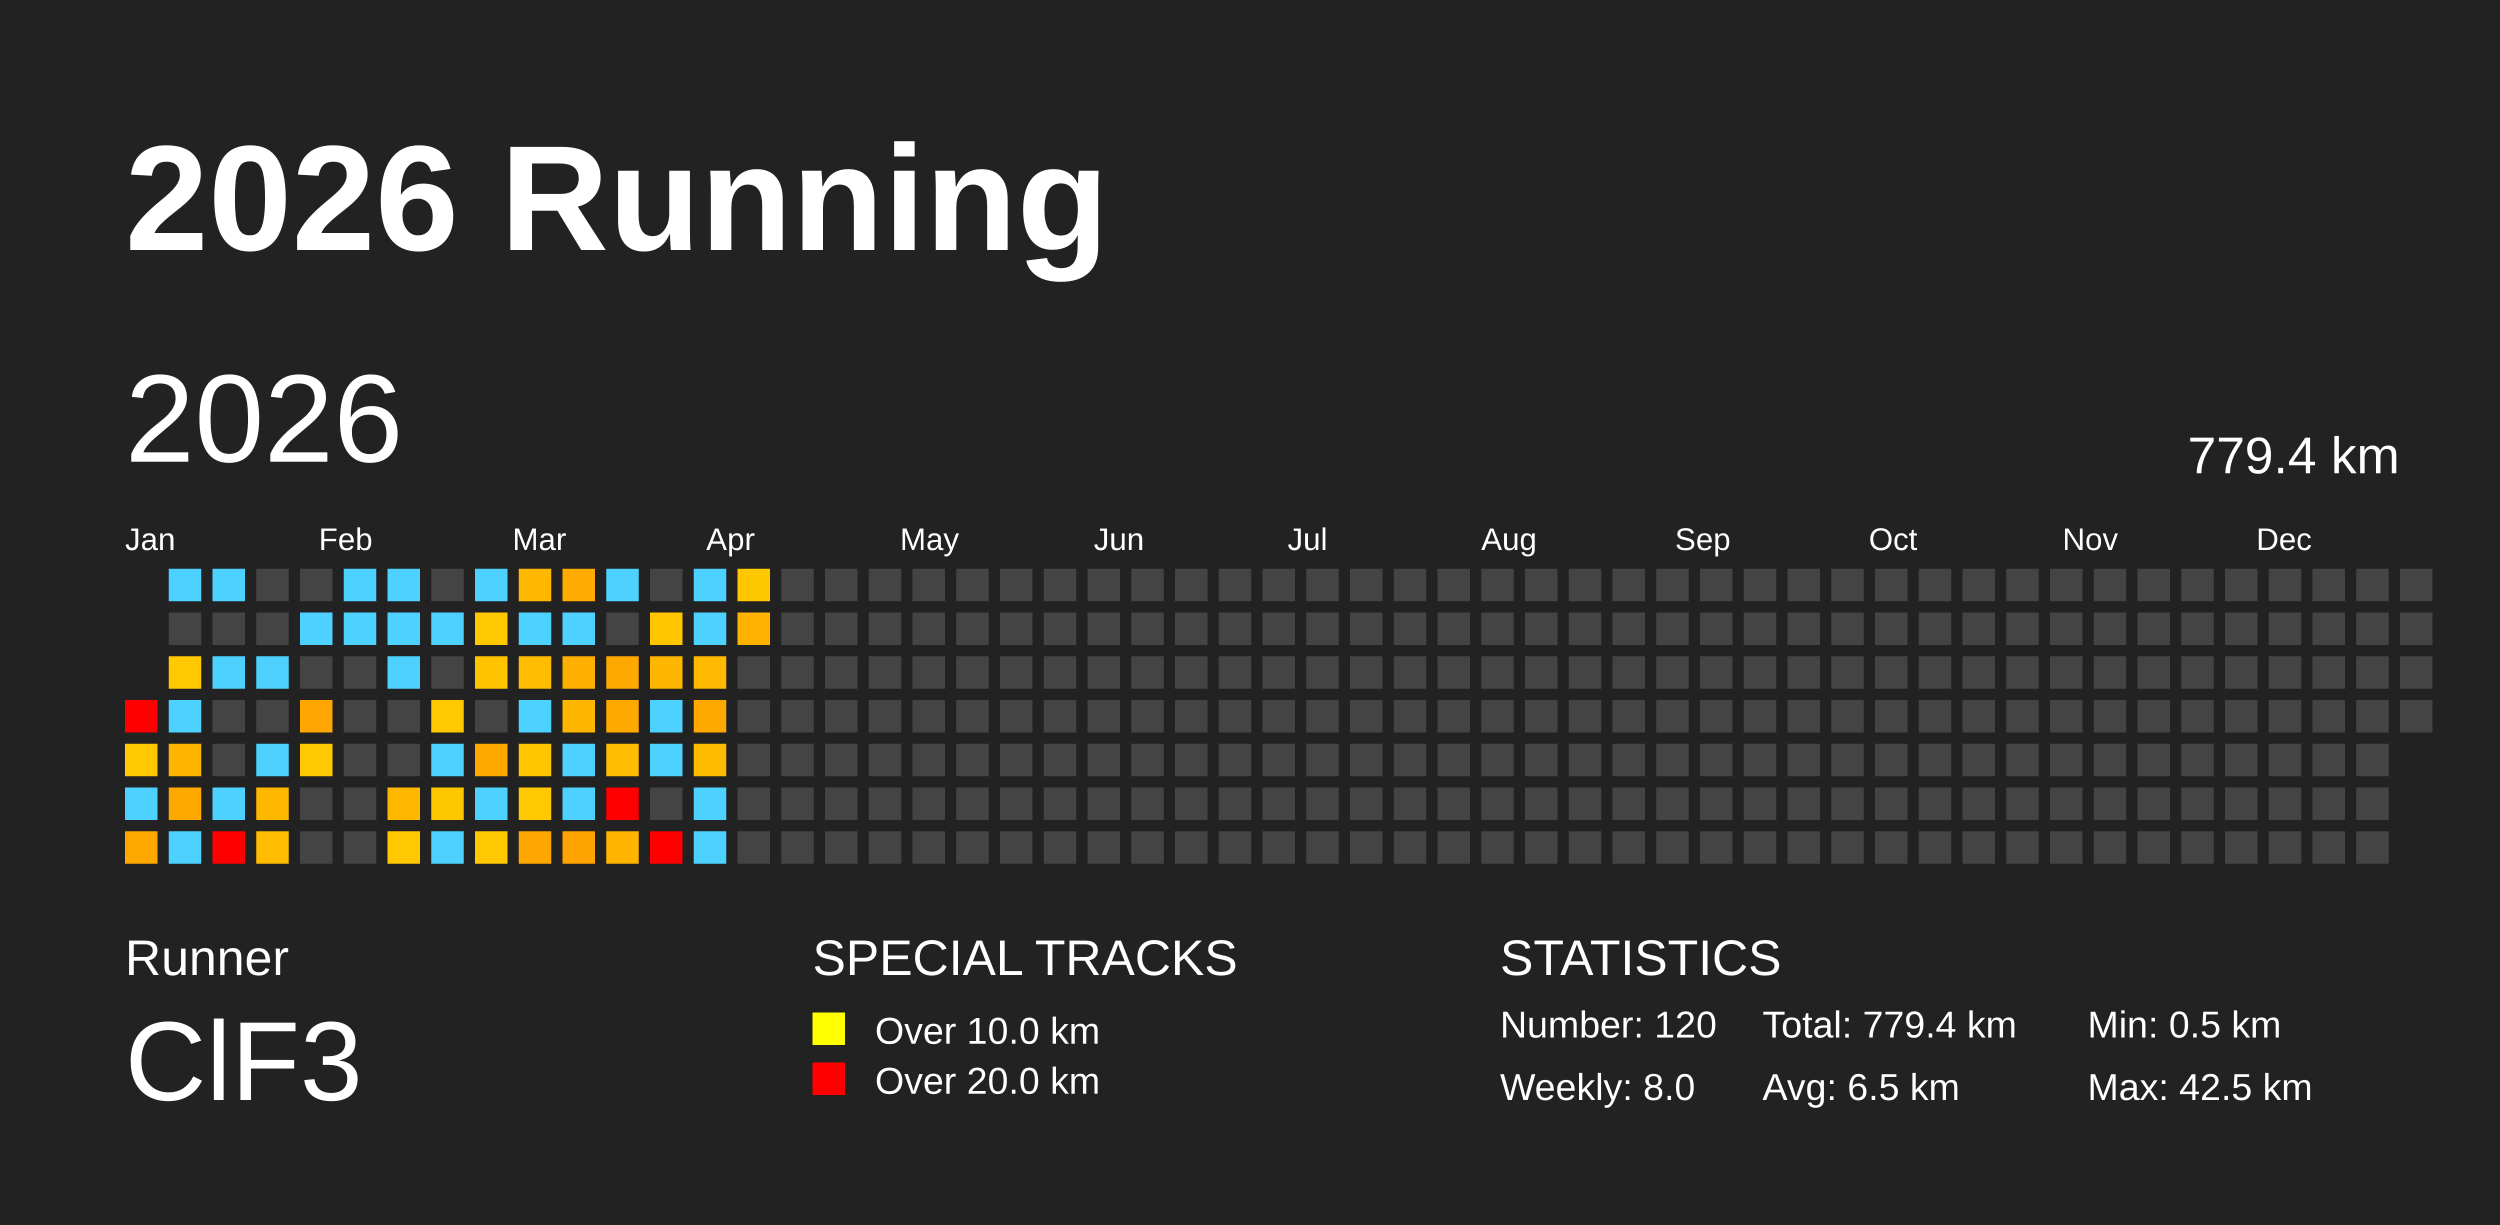
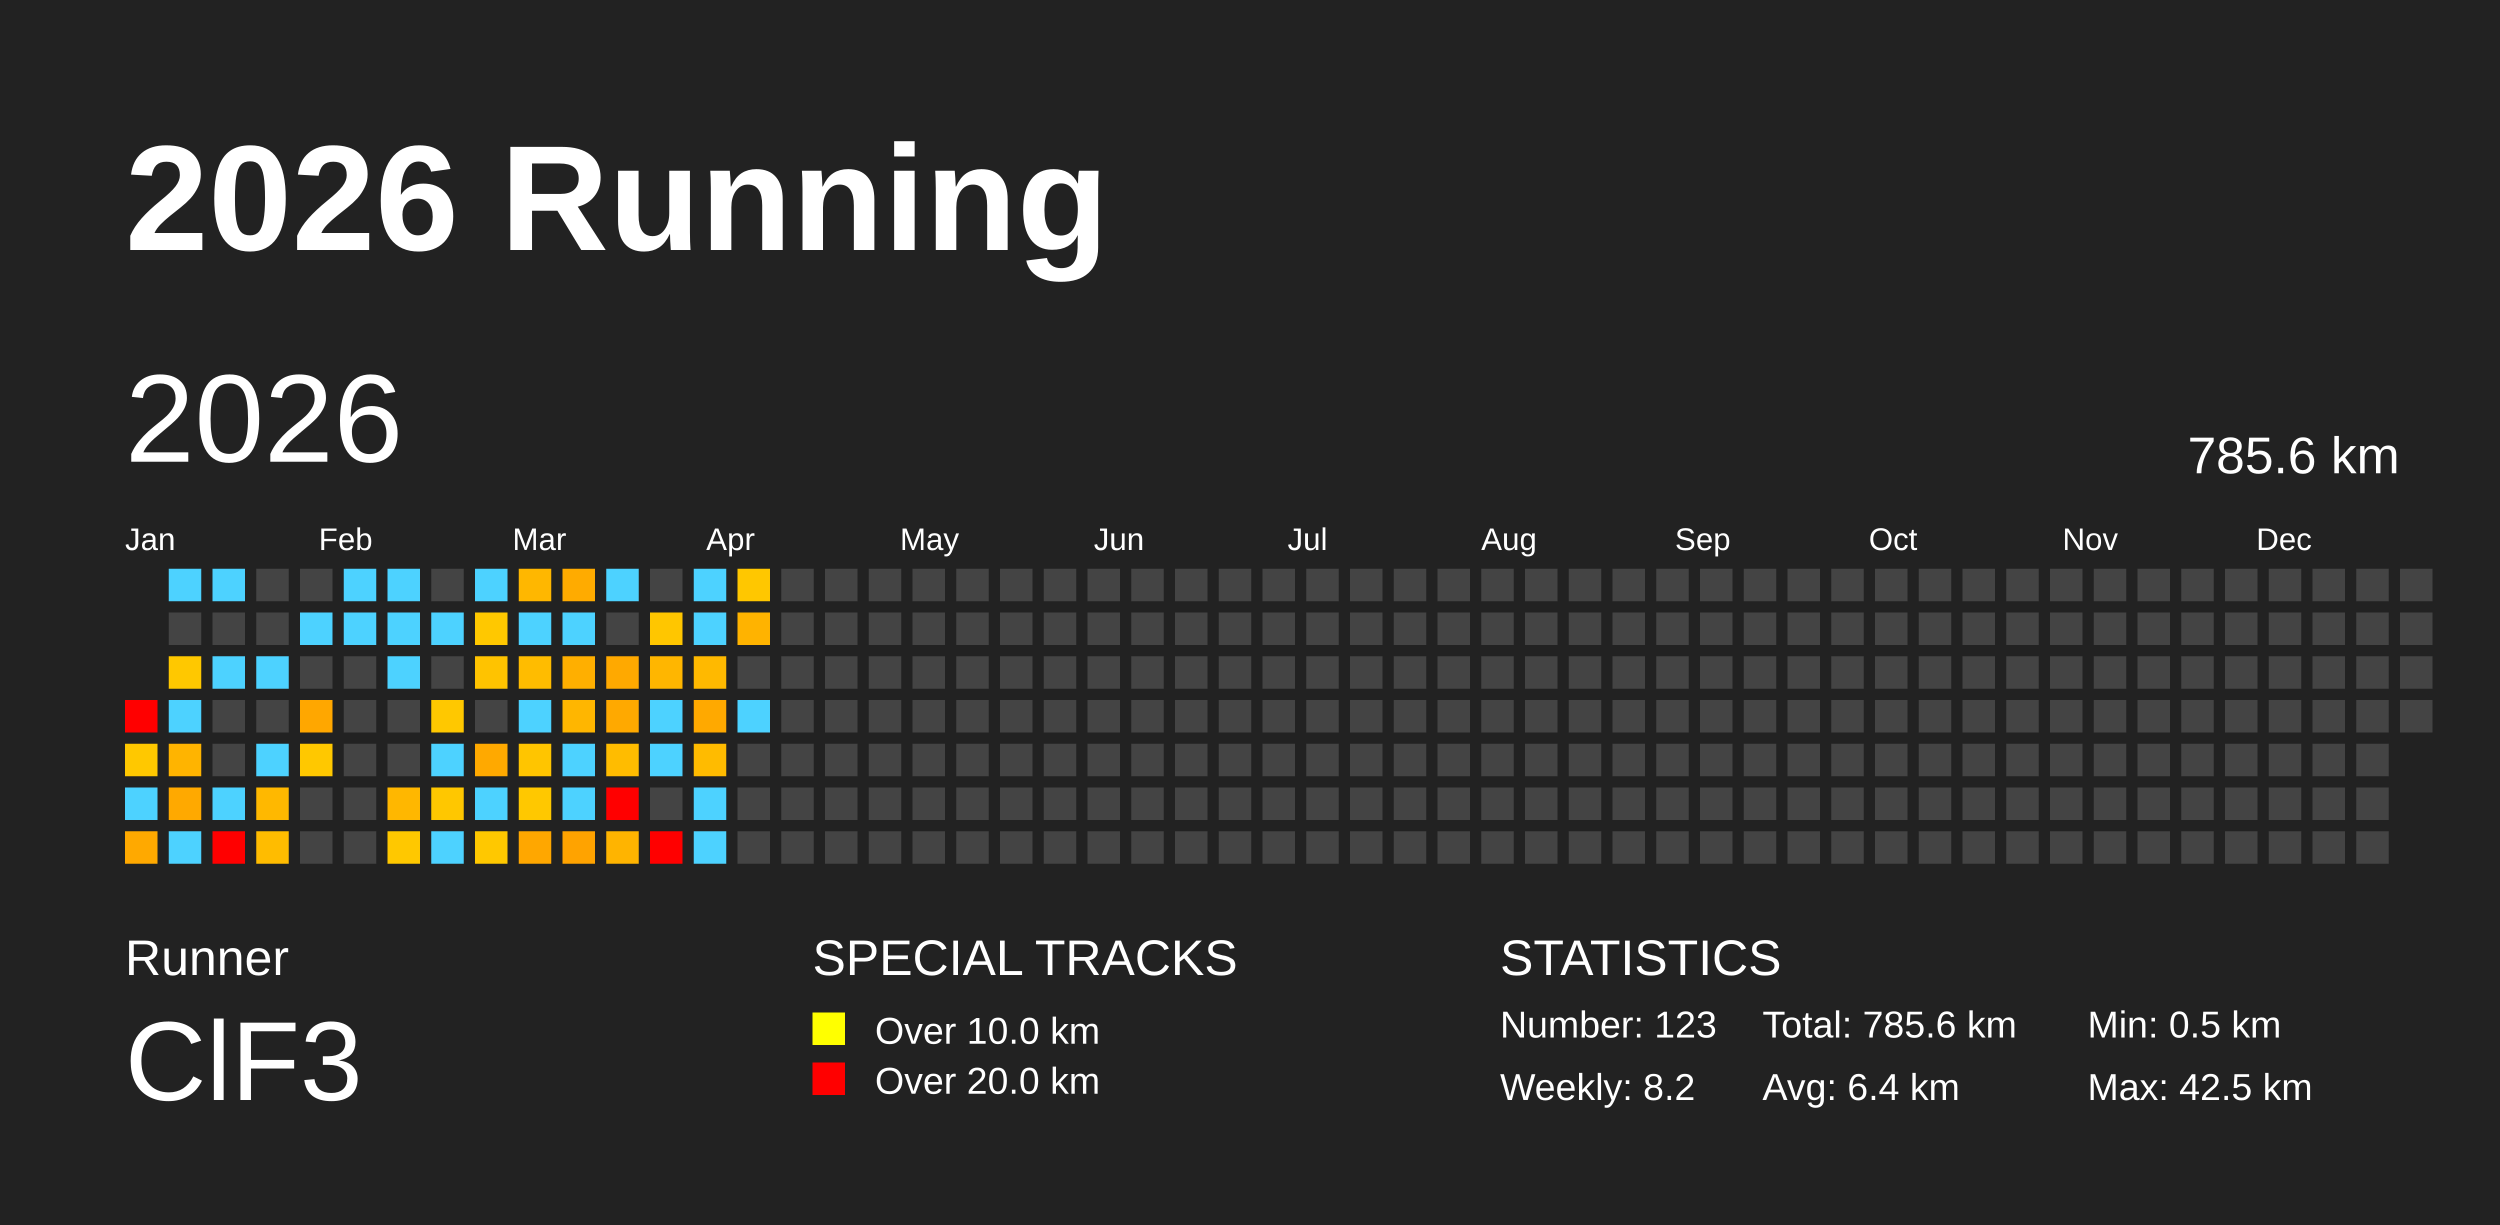
<svg xmlns="http://www.w3.org/2000/svg" baseProfile="full" height="98mm" version="1.1" viewBox="0,0,200,98" width="200mm">
  <defs />
  <rect fill="#222222" height="98" width="200" x="0" y="0" />
  <text fill="#FFFFFF" style="font-size:12px; font-family:Arial; font-weight:bold;" x="10" y="20">2026 Running</text>
  <text fill="#FFFFFF" style="font-size:4px; font-family:Arial" x="10" y="78">Runner</text>
  <text fill="#FFFFFF" style="font-size:9px; font-family:Arial" x="10" y="88">ClF3</text>
  <text fill="#FFFFFF" style="font-size:4px; font-family:Arial" x="65" y="78">SPECIAL TRACKS</text>
  <rect fill="yellow" height="2.6" width="2.6" x="65" y="81" />
  <text fill="#FFFFFF" style="font-size:3px; font-family:Arial" x="70" y="83.5">Over 10.0 km</text>
  <rect fill="red" height="2.6" width="2.6" x="65" y="85" />
  <text fill="#FFFFFF" style="font-size:3px; font-family:Arial" x="70" y="87.5">Over 20.0 km</text>
  <text fill="#FFFFFF" style="font-size:4px; font-family:Arial" x="120" y="78">STATISTICS</text>
-   <text fill="#FFFFFF" style="font-size:3px; font-family:Arial" x="120" y="83">Number: 120</text>
-   <text fill="#FFFFFF" style="font-size:3px; font-family:Arial" x="120" y="88">Weekly: 8.0</text>
-   <text fill="#FFFFFF" style="font-size:3px; font-family:Arial" x="141" y="83">Total: 779.4 km</text>
-   <text fill="#FFFFFF" style="font-size:3px; font-family:Arial" x="141" y="88">Avg: 6.5 km</text>
+   <text fill="#FFFFFF" style="font-size:3px; font-family:Arial" x="120" y="83">Number: 123</text>
+   <text fill="#FFFFFF" style="font-size:3px; font-family:Arial" x="120" y="88">Weekly: 8.2</text>
+   <text fill="#FFFFFF" style="font-size:3px; font-family:Arial" x="141" y="83">Total: 785.6 km</text>
+   <text fill="#FFFFFF" style="font-size:3px; font-family:Arial" x="141" y="88">Avg: 6.4 km</text>
  <text fill="#FFFFFF" style="font-size:3px; font-family:Arial" x="167" y="83">Min: 0.5 km</text>
  <text fill="#FFFFFF" style="font-size:3px; font-family:Arial" x="167" y="88">Max: 42.5 km</text>
  <text dominant-baseline="hanging" fill="#FFFFFF" style="font-size:10.0px; font-family:Arial;" x="10" y="30">2026</text>
-   <text dominant-baseline="hanging" fill="#FFFFFF" style="font-size:4.125px; font-family:Arial;" x="175" y="35">779.4 km</text>
+   <text dominant-baseline="hanging" fill="#FFFFFF" style="font-size:4.125px; font-family:Arial;" x="175" y="35">785.6 km</text>
  <text fill="#FFFFFF" style="font-size:2.5px; font-family:Arial" x="10.0" y="44">Jan</text>
  <text fill="#FFFFFF" style="font-size:2.5px; font-family:Arial" x="25.5" y="44">Feb</text>
  <text fill="#FFFFFF" style="font-size:2.5px; font-family:Arial" x="41.0" y="44">Mar</text>
  <text fill="#FFFFFF" style="font-size:2.5px; font-family:Arial" x="56.5" y="44">Apr</text>
  <text fill="#FFFFFF" style="font-size:2.5px; font-family:Arial" x="72.0" y="44">May</text>
  <text fill="#FFFFFF" style="font-size:2.5px; font-family:Arial" x="87.5" y="44">Jun</text>
  <text fill="#FFFFFF" style="font-size:2.5px; font-family:Arial" x="103.0" y="44">Jul</text>
  <text fill="#FFFFFF" style="font-size:2.5px; font-family:Arial" x="118.5" y="44">Aug</text>
  <text fill="#FFFFFF" style="font-size:2.5px; font-family:Arial" x="134.0" y="44">Sep</text>
  <text fill="#FFFFFF" style="font-size:2.5px; font-family:Arial" x="149.5" y="44">Oct</text>
  <text fill="#FFFFFF" style="font-size:2.5px; font-family:Arial" x="165.0" y="44">Nov</text>
  <text fill="#FFFFFF" style="font-size:2.5px; font-family:Arial" x="180.5" y="44">Dec</text>
  <rect fill="red" height="2.6" width="2.6" x="10.0" y="56.0" />
  <rect fill="#ffc800" height="2.6" width="2.6" x="10.0" y="59.5" />
  <rect fill="#4dd2ff" height="2.6" width="2.6" x="10.0" y="63.0" />
  <rect fill="#ffa900" height="2.6" width="2.6" x="10.0" y="66.5" />
  <rect fill="#4dd2ff" height="2.6" width="2.6" x="13.5" y="45.5" />
  <rect fill="#444444" height="2.6" width="2.6" x="13.5" y="49.0" />
  <rect fill="#ffc800" height="2.6" width="2.6" x="13.5" y="52.5" />
  <rect fill="#4dd2ff" height="2.6" width="2.6" x="13.5" y="56.0" />
  <rect fill="#ffb400" height="2.6" width="2.6" x="13.5" y="59.5" />
  <rect fill="#ffa900" height="2.6" width="2.6" x="13.5" y="63.0" />
  <rect fill="#4dd2ff" height="2.6" width="2.6" x="13.5" y="66.5" />
  <rect fill="#4dd2ff" height="2.6" width="2.6" x="17.0" y="45.5" />
  <rect fill="#444444" height="2.6" width="2.6" x="17.0" y="49.0" />
  <rect fill="#4dd2ff" height="2.6" width="2.6" x="17.0" y="52.5" />
  <rect fill="#444444" height="2.6" width="2.6" x="17.0" y="56.0" />
  <rect fill="#444444" height="2.6" width="2.6" x="17.0" y="59.5" />
  <rect fill="#4dd2ff" height="2.6" width="2.6" x="17.0" y="63.0" />
  <rect fill="red" height="2.6" width="2.6" x="17.0" y="66.5" />
  <rect fill="#444444" height="2.6" width="2.6" x="20.5" y="45.5" />
  <rect fill="#444444" height="2.6" width="2.6" x="20.5" y="49.0" />
  <rect fill="#4dd2ff" height="2.6" width="2.6" x="20.5" y="52.5" />
  <rect fill="#444444" height="2.6" width="2.6" x="20.5" y="56.0" />
  <rect fill="#4dd2ff" height="2.6" width="2.6" x="20.5" y="59.5" />
  <rect fill="#ffb800" height="2.6" width="2.6" x="20.5" y="63.0" />
  <rect fill="#ffbc00" height="2.6" width="2.6" x="20.5" y="66.5" />
  <rect fill="#444444" height="2.6" width="2.6" x="24.0" y="45.5" />
  <rect fill="#4dd2ff" height="2.6" width="2.6" x="24.0" y="49.0" />
  <rect fill="#444444" height="2.6" width="2.6" x="24.0" y="52.5" />
  <rect fill="#ffa700" height="2.6" width="2.6" x="24.0" y="56.0" />
  <rect fill="#ffc800" height="2.6" width="2.6" x="24.0" y="59.5" />
  <rect fill="#444444" height="2.6" width="2.6" x="24.0" y="63.0" />
  <rect fill="#444444" height="2.6" width="2.6" x="24.0" y="66.5" />
  <rect fill="#4dd2ff" height="2.6" width="2.6" x="27.5" y="45.5" />
  <rect fill="#4dd2ff" height="2.6" width="2.6" x="27.5" y="49.0" />
  <rect fill="#444444" height="2.6" width="2.6" x="27.5" y="52.5" />
  <rect fill="#444444" height="2.6" width="2.6" x="27.5" y="56.0" />
  <rect fill="#444444" height="2.6" width="2.6" x="27.5" y="59.5" />
  <rect fill="#444444" height="2.6" width="2.6" x="27.5" y="63.0" />
  <rect fill="#444444" height="2.6" width="2.6" x="27.5" y="66.5" />
  <rect fill="#4dd2ff" height="2.6" width="2.6" x="31.0" y="45.5" />
  <rect fill="#4dd2ff" height="2.6" width="2.6" x="31.0" y="49.0" />
  <rect fill="#4dd2ff" height="2.6" width="2.6" x="31.0" y="52.5" />
  <rect fill="#444444" height="2.6" width="2.6" x="31.0" y="56.0" />
  <rect fill="#444444" height="2.6" width="2.6" x="31.0" y="59.5" />
  <rect fill="#ffb700" height="2.6" width="2.6" x="31.0" y="63.0" />
  <rect fill="#ffc800" height="2.6" width="2.6" x="31.0" y="66.5" />
  <rect fill="#444444" height="2.6" width="2.6" x="34.5" y="45.5" />
  <rect fill="#4dd2ff" height="2.6" width="2.6" x="34.5" y="49.0" />
  <rect fill="#444444" height="2.6" width="2.6" x="34.5" y="52.5" />
  <rect fill="#ffc800" height="2.6" width="2.6" x="34.5" y="56.0" />
  <rect fill="#4dd2ff" height="2.6" width="2.6" x="34.5" y="59.5" />
  <rect fill="#ffc700" height="2.6" width="2.6" x="34.5" y="63.0" />
  <rect fill="#4dd2ff" height="2.6" width="2.6" x="34.5" y="66.5" />
  <rect fill="#4dd2ff" height="2.6" width="2.6" x="38.0" y="45.5" />
  <rect fill="#ffc800" height="2.6" width="2.6" x="38.0" y="49.0" />
  <rect fill="#ffc300" height="2.6" width="2.6" x="38.0" y="52.5" />
  <rect fill="#444444" height="2.6" width="2.6" x="38.0" y="56.0" />
  <rect fill="#ffa900" height="2.6" width="2.6" x="38.0" y="59.5" />
  <rect fill="#4dd2ff" height="2.6" width="2.6" x="38.0" y="63.0" />
  <rect fill="#ffc800" height="2.6" width="2.6" x="38.0" y="66.5" />
  <rect fill="#ffb700" height="2.6" width="2.6" x="41.5" y="45.5" />
  <rect fill="#4dd2ff" height="2.6" width="2.6" x="41.5" y="49.0" />
  <rect fill="#ffbc00" height="2.6" width="2.6" x="41.5" y="52.5" />
  <rect fill="#4dd2ff" height="2.6" width="2.6" x="41.5" y="56.0" />
  <rect fill="#ffc500" height="2.6" width="2.6" x="41.5" y="59.5" />
  <rect fill="#ffc800" height="2.6" width="2.6" x="41.5" y="63.0" />
  <rect fill="#ffa700" height="2.6" width="2.6" x="41.5" y="66.5" />
  <rect fill="#ffab00" height="2.6" width="2.6" x="45.0" y="45.5" />
  <rect fill="#4dd2ff" height="2.6" width="2.6" x="45.0" y="49.0" />
  <rect fill="#ffaf00" height="2.6" width="2.6" x="45.0" y="52.5" />
  <rect fill="#ffb600" height="2.6" width="2.6" x="45.0" y="56.0" />
  <rect fill="#4dd2ff" height="2.6" width="2.6" x="45.0" y="59.5" />
  <rect fill="#4dd2ff" height="2.6" width="2.6" x="45.0" y="63.0" />
  <rect fill="#ffa300" height="2.6" width="2.6" x="45.0" y="66.5" />
  <rect fill="#4dd2ff" height="2.6" width="2.6" x="48.5" y="45.5" />
  <rect fill="#444444" height="2.6" width="2.6" x="48.5" y="49.0" />
  <rect fill="#ffa900" height="2.6" width="2.6" x="48.5" y="52.5" />
  <rect fill="#ffa900" height="2.6" width="2.6" x="48.5" y="56.0" />
  <rect fill="#ffbc00" height="2.6" width="2.6" x="48.5" y="59.5" />
  <rect fill="red" height="2.6" width="2.6" x="48.5" y="63.0" />
  <rect fill="#ffb400" height="2.6" width="2.6" x="48.5" y="66.5" />
  <rect fill="#444444" height="2.6" width="2.6" x="52.0" y="45.5" />
  <rect fill="#ffc600" height="2.6" width="2.6" x="52.0" y="49.0" />
  <rect fill="#ffb600" height="2.6" width="2.6" x="52.0" y="52.5" />
  <rect fill="#4dd2ff" height="2.6" width="2.6" x="52.0" y="56.0" />
  <rect fill="#4dd2ff" height="2.6" width="2.6" x="52.0" y="59.5" />
  <rect fill="#444444" height="2.6" width="2.6" x="52.0" y="63.0" />
  <rect fill="red" height="2.6" width="2.6" x="52.0" y="66.5" />
  <rect fill="#4dd2ff" height="2.6" width="2.6" x="55.5" y="45.5" />
  <rect fill="#4dd2ff" height="2.6" width="2.6" x="55.5" y="49.0" />
  <rect fill="#ffb900" height="2.6" width="2.6" x="55.5" y="52.5" />
  <rect fill="#ffa900" height="2.6" width="2.6" x="55.5" y="56.0" />
  <rect fill="#ffbb00" height="2.6" width="2.6" x="55.5" y="59.5" />
  <rect fill="#4dd2ff" height="2.6" width="2.6" x="55.5" y="63.0" />
  <rect fill="#4dd2ff" height="2.6" width="2.6" x="55.5" y="66.5" />
  <rect fill="#ffc700" height="2.6" width="2.6" x="59.0" y="45.5" />
  <rect fill="#ffb300" height="2.6" width="2.6" x="59.0" y="49.0" />
  <rect fill="#444444" height="2.6" width="2.6" x="59.0" y="52.5" />
-   <rect fill="#444444" height="2.6" width="2.6" x="59.0" y="56.0" />
+   <rect fill="#4dd2ff" height="2.6" width="2.6" x="59.0" y="56.0" />
  <rect fill="#444444" height="2.6" width="2.6" x="59.0" y="59.5" />
  <rect fill="#444444" height="2.6" width="2.6" x="59.0" y="63.0" />
  <rect fill="#444444" height="2.6" width="2.6" x="59.0" y="66.5" />
  <rect fill="#444444" height="2.6" width="2.6" x="62.5" y="45.5" />
  <rect fill="#444444" height="2.6" width="2.6" x="62.5" y="49.0" />
  <rect fill="#444444" height="2.6" width="2.6" x="62.5" y="52.5" />
  <rect fill="#444444" height="2.6" width="2.6" x="62.5" y="56.0" />
  <rect fill="#444444" height="2.6" width="2.6" x="62.5" y="59.5" />
  <rect fill="#444444" height="2.6" width="2.6" x="62.5" y="63.0" />
  <rect fill="#444444" height="2.6" width="2.6" x="62.5" y="66.5" />
  <rect fill="#444444" height="2.6" width="2.6" x="66.0" y="45.5" />
  <rect fill="#444444" height="2.6" width="2.6" x="66.0" y="49.0" />
  <rect fill="#444444" height="2.6" width="2.6" x="66.0" y="52.5" />
  <rect fill="#444444" height="2.6" width="2.6" x="66.0" y="56.0" />
  <rect fill="#444444" height="2.6" width="2.6" x="66.0" y="59.5" />
  <rect fill="#444444" height="2.6" width="2.6" x="66.0" y="63.0" />
  <rect fill="#444444" height="2.6" width="2.6" x="66.0" y="66.5" />
  <rect fill="#444444" height="2.6" width="2.6" x="69.5" y="45.5" />
  <rect fill="#444444" height="2.6" width="2.6" x="69.5" y="49.0" />
  <rect fill="#444444" height="2.6" width="2.6" x="69.5" y="52.5" />
  <rect fill="#444444" height="2.6" width="2.6" x="69.5" y="56.0" />
  <rect fill="#444444" height="2.6" width="2.6" x="69.5" y="59.5" />
  <rect fill="#444444" height="2.6" width="2.6" x="69.5" y="63.0" />
  <rect fill="#444444" height="2.6" width="2.6" x="69.5" y="66.5" />
  <rect fill="#444444" height="2.6" width="2.6" x="73.0" y="45.5" />
  <rect fill="#444444" height="2.6" width="2.6" x="73.0" y="49.0" />
  <rect fill="#444444" height="2.6" width="2.6" x="73.0" y="52.5" />
  <rect fill="#444444" height="2.6" width="2.6" x="73.0" y="56.0" />
  <rect fill="#444444" height="2.6" width="2.6" x="73.0" y="59.5" />
  <rect fill="#444444" height="2.6" width="2.6" x="73.0" y="63.0" />
  <rect fill="#444444" height="2.6" width="2.6" x="73.0" y="66.5" />
  <rect fill="#444444" height="2.6" width="2.6" x="76.5" y="45.5" />
  <rect fill="#444444" height="2.6" width="2.6" x="76.5" y="49.0" />
  <rect fill="#444444" height="2.6" width="2.6" x="76.5" y="52.5" />
  <rect fill="#444444" height="2.6" width="2.6" x="76.5" y="56.0" />
  <rect fill="#444444" height="2.6" width="2.6" x="76.5" y="59.5" />
  <rect fill="#444444" height="2.6" width="2.6" x="76.5" y="63.0" />
  <rect fill="#444444" height="2.6" width="2.6" x="76.5" y="66.5" />
  <rect fill="#444444" height="2.6" width="2.6" x="80.0" y="45.5" />
  <rect fill="#444444" height="2.6" width="2.6" x="80.0" y="49.0" />
  <rect fill="#444444" height="2.6" width="2.6" x="80.0" y="52.5" />
  <rect fill="#444444" height="2.6" width="2.6" x="80.0" y="56.0" />
  <rect fill="#444444" height="2.6" width="2.6" x="80.0" y="59.5" />
  <rect fill="#444444" height="2.6" width="2.6" x="80.0" y="63.0" />
  <rect fill="#444444" height="2.6" width="2.6" x="80.0" y="66.5" />
  <rect fill="#444444" height="2.6" width="2.6" x="83.5" y="45.5" />
  <rect fill="#444444" height="2.6" width="2.6" x="83.5" y="49.0" />
  <rect fill="#444444" height="2.6" width="2.6" x="83.5" y="52.5" />
  <rect fill="#444444" height="2.6" width="2.6" x="83.5" y="56.0" />
  <rect fill="#444444" height="2.6" width="2.6" x="83.5" y="59.5" />
  <rect fill="#444444" height="2.6" width="2.6" x="83.5" y="63.0" />
  <rect fill="#444444" height="2.6" width="2.6" x="83.5" y="66.5" />
  <rect fill="#444444" height="2.6" width="2.6" x="87.0" y="45.5" />
  <rect fill="#444444" height="2.6" width="2.6" x="87.0" y="49.0" />
  <rect fill="#444444" height="2.6" width="2.6" x="87.0" y="52.5" />
  <rect fill="#444444" height="2.6" width="2.6" x="87.0" y="56.0" />
  <rect fill="#444444" height="2.6" width="2.6" x="87.0" y="59.5" />
  <rect fill="#444444" height="2.6" width="2.6" x="87.0" y="63.0" />
  <rect fill="#444444" height="2.6" width="2.6" x="87.0" y="66.5" />
  <rect fill="#444444" height="2.6" width="2.6" x="90.5" y="45.5" />
  <rect fill="#444444" height="2.6" width="2.6" x="90.5" y="49.0" />
  <rect fill="#444444" height="2.6" width="2.6" x="90.5" y="52.5" />
  <rect fill="#444444" height="2.6" width="2.6" x="90.5" y="56.0" />
  <rect fill="#444444" height="2.6" width="2.6" x="90.5" y="59.5" />
  <rect fill="#444444" height="2.6" width="2.6" x="90.5" y="63.0" />
  <rect fill="#444444" height="2.6" width="2.6" x="90.5" y="66.5" />
  <rect fill="#444444" height="2.6" width="2.6" x="94.0" y="45.5" />
  <rect fill="#444444" height="2.6" width="2.6" x="94.0" y="49.0" />
  <rect fill="#444444" height="2.6" width="2.6" x="94.0" y="52.5" />
  <rect fill="#444444" height="2.6" width="2.6" x="94.0" y="56.0" />
  <rect fill="#444444" height="2.6" width="2.6" x="94.0" y="59.5" />
  <rect fill="#444444" height="2.6" width="2.6" x="94.0" y="63.0" />
  <rect fill="#444444" height="2.6" width="2.6" x="94.0" y="66.5" />
  <rect fill="#444444" height="2.6" width="2.6" x="97.5" y="45.5" />
  <rect fill="#444444" height="2.6" width="2.6" x="97.5" y="49.0" />
  <rect fill="#444444" height="2.6" width="2.6" x="97.5" y="52.5" />
  <rect fill="#444444" height="2.6" width="2.6" x="97.5" y="56.0" />
  <rect fill="#444444" height="2.6" width="2.6" x="97.5" y="59.5" />
  <rect fill="#444444" height="2.6" width="2.6" x="97.5" y="63.0" />
  <rect fill="#444444" height="2.6" width="2.6" x="97.5" y="66.5" />
  <rect fill="#444444" height="2.6" width="2.6" x="101.0" y="45.5" />
  <rect fill="#444444" height="2.6" width="2.6" x="101.0" y="49.0" />
  <rect fill="#444444" height="2.6" width="2.6" x="101.0" y="52.5" />
  <rect fill="#444444" height="2.6" width="2.6" x="101.0" y="56.0" />
  <rect fill="#444444" height="2.6" width="2.6" x="101.0" y="59.5" />
  <rect fill="#444444" height="2.6" width="2.6" x="101.0" y="63.0" />
  <rect fill="#444444" height="2.6" width="2.6" x="101.0" y="66.5" />
  <rect fill="#444444" height="2.6" width="2.6" x="104.5" y="45.5" />
  <rect fill="#444444" height="2.6" width="2.6" x="104.5" y="49.0" />
  <rect fill="#444444" height="2.6" width="2.6" x="104.5" y="52.5" />
  <rect fill="#444444" height="2.6" width="2.6" x="104.5" y="56.0" />
  <rect fill="#444444" height="2.6" width="2.6" x="104.5" y="59.5" />
  <rect fill="#444444" height="2.6" width="2.6" x="104.5" y="63.0" />
  <rect fill="#444444" height="2.6" width="2.6" x="104.5" y="66.5" />
  <rect fill="#444444" height="2.6" width="2.6" x="108.0" y="45.5" />
  <rect fill="#444444" height="2.6" width="2.6" x="108.0" y="49.0" />
  <rect fill="#444444" height="2.6" width="2.6" x="108.0" y="52.5" />
  <rect fill="#444444" height="2.6" width="2.6" x="108.0" y="56.0" />
  <rect fill="#444444" height="2.6" width="2.6" x="108.0" y="59.5" />
  <rect fill="#444444" height="2.6" width="2.6" x="108.0" y="63.0" />
  <rect fill="#444444" height="2.6" width="2.6" x="108.0" y="66.5" />
  <rect fill="#444444" height="2.6" width="2.6" x="111.5" y="45.5" />
  <rect fill="#444444" height="2.6" width="2.6" x="111.5" y="49.0" />
  <rect fill="#444444" height="2.6" width="2.6" x="111.5" y="52.5" />
  <rect fill="#444444" height="2.6" width="2.6" x="111.5" y="56.0" />
  <rect fill="#444444" height="2.6" width="2.6" x="111.5" y="59.5" />
  <rect fill="#444444" height="2.6" width="2.6" x="111.5" y="63.0" />
  <rect fill="#444444" height="2.6" width="2.6" x="111.5" y="66.5" />
  <rect fill="#444444" height="2.6" width="2.6" x="115.0" y="45.5" />
  <rect fill="#444444" height="2.6" width="2.6" x="115.0" y="49.0" />
  <rect fill="#444444" height="2.6" width="2.6" x="115.0" y="52.5" />
  <rect fill="#444444" height="2.6" width="2.6" x="115.0" y="56.0" />
  <rect fill="#444444" height="2.6" width="2.6" x="115.0" y="59.5" />
  <rect fill="#444444" height="2.6" width="2.6" x="115.0" y="63.0" />
  <rect fill="#444444" height="2.6" width="2.6" x="115.0" y="66.5" />
  <rect fill="#444444" height="2.6" width="2.6" x="118.5" y="45.5" />
  <rect fill="#444444" height="2.6" width="2.6" x="118.5" y="49.0" />
  <rect fill="#444444" height="2.6" width="2.6" x="118.5" y="52.5" />
  <rect fill="#444444" height="2.6" width="2.6" x="118.5" y="56.0" />
  <rect fill="#444444" height="2.6" width="2.6" x="118.5" y="59.5" />
  <rect fill="#444444" height="2.6" width="2.6" x="118.5" y="63.0" />
  <rect fill="#444444" height="2.6" width="2.6" x="118.5" y="66.5" />
  <rect fill="#444444" height="2.6" width="2.6" x="122.0" y="45.5" />
  <rect fill="#444444" height="2.6" width="2.6" x="122.0" y="49.0" />
  <rect fill="#444444" height="2.6" width="2.6" x="122.0" y="52.5" />
  <rect fill="#444444" height="2.6" width="2.6" x="122.0" y="56.0" />
  <rect fill="#444444" height="2.6" width="2.6" x="122.0" y="59.5" />
  <rect fill="#444444" height="2.6" width="2.6" x="122.0" y="63.0" />
  <rect fill="#444444" height="2.6" width="2.6" x="122.0" y="66.5" />
  <rect fill="#444444" height="2.6" width="2.6" x="125.5" y="45.5" />
  <rect fill="#444444" height="2.6" width="2.6" x="125.5" y="49.0" />
  <rect fill="#444444" height="2.6" width="2.6" x="125.5" y="52.5" />
  <rect fill="#444444" height="2.6" width="2.6" x="125.5" y="56.0" />
  <rect fill="#444444" height="2.6" width="2.6" x="125.5" y="59.5" />
  <rect fill="#444444" height="2.6" width="2.6" x="125.5" y="63.0" />
  <rect fill="#444444" height="2.6" width="2.6" x="125.5" y="66.5" />
  <rect fill="#444444" height="2.6" width="2.6" x="129.0" y="45.5" />
  <rect fill="#444444" height="2.6" width="2.6" x="129.0" y="49.0" />
  <rect fill="#444444" height="2.6" width="2.6" x="129.0" y="52.5" />
  <rect fill="#444444" height="2.6" width="2.6" x="129.0" y="56.0" />
  <rect fill="#444444" height="2.6" width="2.6" x="129.0" y="59.5" />
  <rect fill="#444444" height="2.6" width="2.6" x="129.0" y="63.0" />
  <rect fill="#444444" height="2.6" width="2.6" x="129.0" y="66.5" />
  <rect fill="#444444" height="2.6" width="2.6" x="132.5" y="45.5" />
  <rect fill="#444444" height="2.6" width="2.6" x="132.5" y="49.0" />
  <rect fill="#444444" height="2.6" width="2.6" x="132.5" y="52.5" />
  <rect fill="#444444" height="2.6" width="2.6" x="132.5" y="56.0" />
  <rect fill="#444444" height="2.6" width="2.6" x="132.5" y="59.5" />
  <rect fill="#444444" height="2.6" width="2.6" x="132.5" y="63.0" />
  <rect fill="#444444" height="2.6" width="2.6" x="132.5" y="66.5" />
  <rect fill="#444444" height="2.6" width="2.6" x="136.0" y="45.5" />
  <rect fill="#444444" height="2.6" width="2.6" x="136.0" y="49.0" />
  <rect fill="#444444" height="2.6" width="2.6" x="136.0" y="52.5" />
  <rect fill="#444444" height="2.6" width="2.6" x="136.0" y="56.0" />
  <rect fill="#444444" height="2.6" width="2.6" x="136.0" y="59.5" />
  <rect fill="#444444" height="2.6" width="2.6" x="136.0" y="63.0" />
  <rect fill="#444444" height="2.6" width="2.6" x="136.0" y="66.5" />
  <rect fill="#444444" height="2.6" width="2.6" x="139.5" y="45.5" />
  <rect fill="#444444" height="2.6" width="2.6" x="139.5" y="49.0" />
  <rect fill="#444444" height="2.6" width="2.6" x="139.5" y="52.5" />
  <rect fill="#444444" height="2.6" width="2.6" x="139.5" y="56.0" />
  <rect fill="#444444" height="2.6" width="2.6" x="139.5" y="59.5" />
  <rect fill="#444444" height="2.6" width="2.6" x="139.5" y="63.0" />
  <rect fill="#444444" height="2.6" width="2.6" x="139.5" y="66.5" />
  <rect fill="#444444" height="2.6" width="2.6" x="143.0" y="45.5" />
  <rect fill="#444444" height="2.6" width="2.6" x="143.0" y="49.0" />
  <rect fill="#444444" height="2.6" width="2.6" x="143.0" y="52.5" />
  <rect fill="#444444" height="2.6" width="2.6" x="143.0" y="56.0" />
  <rect fill="#444444" height="2.6" width="2.6" x="143.0" y="59.5" />
  <rect fill="#444444" height="2.6" width="2.6" x="143.0" y="63.0" />
  <rect fill="#444444" height="2.6" width="2.6" x="143.0" y="66.5" />
  <rect fill="#444444" height="2.6" width="2.6" x="146.5" y="45.5" />
  <rect fill="#444444" height="2.6" width="2.6" x="146.5" y="49.0" />
  <rect fill="#444444" height="2.6" width="2.6" x="146.5" y="52.5" />
  <rect fill="#444444" height="2.6" width="2.6" x="146.5" y="56.0" />
  <rect fill="#444444" height="2.6" width="2.6" x="146.5" y="59.5" />
  <rect fill="#444444" height="2.6" width="2.6" x="146.5" y="63.0" />
  <rect fill="#444444" height="2.6" width="2.6" x="146.5" y="66.5" />
  <rect fill="#444444" height="2.6" width="2.6" x="150.0" y="45.5" />
  <rect fill="#444444" height="2.6" width="2.6" x="150.0" y="49.0" />
  <rect fill="#444444" height="2.6" width="2.6" x="150.0" y="52.5" />
  <rect fill="#444444" height="2.6" width="2.6" x="150.0" y="56.0" />
  <rect fill="#444444" height="2.6" width="2.6" x="150.0" y="59.5" />
  <rect fill="#444444" height="2.6" width="2.6" x="150.0" y="63.0" />
  <rect fill="#444444" height="2.6" width="2.6" x="150.0" y="66.5" />
  <rect fill="#444444" height="2.6" width="2.6" x="153.5" y="45.5" />
  <rect fill="#444444" height="2.6" width="2.6" x="153.5" y="49.0" />
  <rect fill="#444444" height="2.6" width="2.6" x="153.5" y="52.5" />
  <rect fill="#444444" height="2.6" width="2.6" x="153.5" y="56.0" />
  <rect fill="#444444" height="2.6" width="2.6" x="153.5" y="59.5" />
  <rect fill="#444444" height="2.6" width="2.6" x="153.5" y="63.0" />
  <rect fill="#444444" height="2.6" width="2.6" x="153.5" y="66.5" />
  <rect fill="#444444" height="2.6" width="2.6" x="157.0" y="45.5" />
  <rect fill="#444444" height="2.6" width="2.6" x="157.0" y="49.0" />
  <rect fill="#444444" height="2.6" width="2.6" x="157.0" y="52.5" />
  <rect fill="#444444" height="2.6" width="2.6" x="157.0" y="56.0" />
  <rect fill="#444444" height="2.6" width="2.6" x="157.0" y="59.5" />
  <rect fill="#444444" height="2.6" width="2.6" x="157.0" y="63.0" />
  <rect fill="#444444" height="2.6" width="2.6" x="157.0" y="66.5" />
  <rect fill="#444444" height="2.6" width="2.6" x="160.5" y="45.5" />
  <rect fill="#444444" height="2.6" width="2.6" x="160.5" y="49.0" />
  <rect fill="#444444" height="2.6" width="2.6" x="160.5" y="52.5" />
  <rect fill="#444444" height="2.6" width="2.6" x="160.5" y="56.0" />
  <rect fill="#444444" height="2.6" width="2.6" x="160.5" y="59.5" />
  <rect fill="#444444" height="2.6" width="2.6" x="160.5" y="63.0" />
  <rect fill="#444444" height="2.6" width="2.6" x="160.5" y="66.5" />
  <rect fill="#444444" height="2.6" width="2.6" x="164.0" y="45.5" />
  <rect fill="#444444" height="2.6" width="2.6" x="164.0" y="49.0" />
  <rect fill="#444444" height="2.6" width="2.6" x="164.0" y="52.5" />
  <rect fill="#444444" height="2.6" width="2.6" x="164.0" y="56.0" />
  <rect fill="#444444" height="2.6" width="2.6" x="164.0" y="59.5" />
  <rect fill="#444444" height="2.6" width="2.6" x="164.0" y="63.0" />
  <rect fill="#444444" height="2.6" width="2.6" x="164.0" y="66.5" />
  <rect fill="#444444" height="2.6" width="2.6" x="167.5" y="45.5" />
  <rect fill="#444444" height="2.6" width="2.6" x="167.5" y="49.0" />
  <rect fill="#444444" height="2.6" width="2.6" x="167.5" y="52.5" />
  <rect fill="#444444" height="2.6" width="2.6" x="167.5" y="56.0" />
  <rect fill="#444444" height="2.6" width="2.6" x="167.5" y="59.5" />
  <rect fill="#444444" height="2.6" width="2.6" x="167.5" y="63.0" />
  <rect fill="#444444" height="2.6" width="2.6" x="167.5" y="66.5" />
  <rect fill="#444444" height="2.6" width="2.6" x="171.0" y="45.5" />
  <rect fill="#444444" height="2.6" width="2.6" x="171.0" y="49.0" />
  <rect fill="#444444" height="2.6" width="2.6" x="171.0" y="52.5" />
  <rect fill="#444444" height="2.6" width="2.6" x="171.0" y="56.0" />
  <rect fill="#444444" height="2.6" width="2.6" x="171.0" y="59.5" />
  <rect fill="#444444" height="2.6" width="2.6" x="171.0" y="63.0" />
  <rect fill="#444444" height="2.6" width="2.6" x="171.0" y="66.5" />
  <rect fill="#444444" height="2.6" width="2.6" x="174.5" y="45.5" />
  <rect fill="#444444" height="2.6" width="2.6" x="174.5" y="49.0" />
  <rect fill="#444444" height="2.6" width="2.6" x="174.5" y="52.5" />
  <rect fill="#444444" height="2.6" width="2.6" x="174.5" y="56.0" />
  <rect fill="#444444" height="2.6" width="2.6" x="174.5" y="59.5" />
  <rect fill="#444444" height="2.6" width="2.6" x="174.5" y="63.0" />
  <rect fill="#444444" height="2.6" width="2.6" x="174.5" y="66.5" />
  <rect fill="#444444" height="2.6" width="2.6" x="178.0" y="45.5" />
  <rect fill="#444444" height="2.6" width="2.6" x="178.0" y="49.0" />
  <rect fill="#444444" height="2.6" width="2.6" x="178.0" y="52.5" />
  <rect fill="#444444" height="2.6" width="2.6" x="178.0" y="56.0" />
  <rect fill="#444444" height="2.6" width="2.6" x="178.0" y="59.5" />
  <rect fill="#444444" height="2.6" width="2.6" x="178.0" y="63.0" />
  <rect fill="#444444" height="2.6" width="2.6" x="178.0" y="66.5" />
  <rect fill="#444444" height="2.6" width="2.6" x="181.5" y="45.5" />
  <rect fill="#444444" height="2.6" width="2.6" x="181.5" y="49.0" />
  <rect fill="#444444" height="2.6" width="2.6" x="181.5" y="52.5" />
  <rect fill="#444444" height="2.6" width="2.6" x="181.5" y="56.0" />
  <rect fill="#444444" height="2.6" width="2.6" x="181.5" y="59.5" />
  <rect fill="#444444" height="2.6" width="2.6" x="181.5" y="63.0" />
  <rect fill="#444444" height="2.6" width="2.6" x="181.5" y="66.5" />
  <rect fill="#444444" height="2.6" width="2.6" x="185.0" y="45.5" />
  <rect fill="#444444" height="2.6" width="2.6" x="185.0" y="49.0" />
  <rect fill="#444444" height="2.6" width="2.6" x="185.0" y="52.5" />
  <rect fill="#444444" height="2.6" width="2.6" x="185.0" y="56.0" />
  <rect fill="#444444" height="2.6" width="2.6" x="185.0" y="59.5" />
  <rect fill="#444444" height="2.6" width="2.6" x="185.0" y="63.0" />
  <rect fill="#444444" height="2.6" width="2.6" x="185.0" y="66.5" />
  <rect fill="#444444" height="2.6" width="2.6" x="188.5" y="45.5" />
  <rect fill="#444444" height="2.6" width="2.6" x="188.5" y="49.0" />
  <rect fill="#444444" height="2.6" width="2.6" x="188.5" y="52.5" />
  <rect fill="#444444" height="2.6" width="2.6" x="188.5" y="56.0" />
  <rect fill="#444444" height="2.6" width="2.6" x="188.5" y="59.5" />
  <rect fill="#444444" height="2.6" width="2.6" x="188.5" y="63.0" />
  <rect fill="#444444" height="2.6" width="2.6" x="188.5" y="66.5" />
  <rect fill="#444444" height="2.6" width="2.6" x="192.0" y="45.5" />
  <rect fill="#444444" height="2.6" width="2.6" x="192.0" y="49.0" />
  <rect fill="#444444" height="2.6" width="2.6" x="192.0" y="52.5" />
  <rect fill="#444444" height="2.6" width="2.6" x="192.0" y="56.0" />
</svg>
